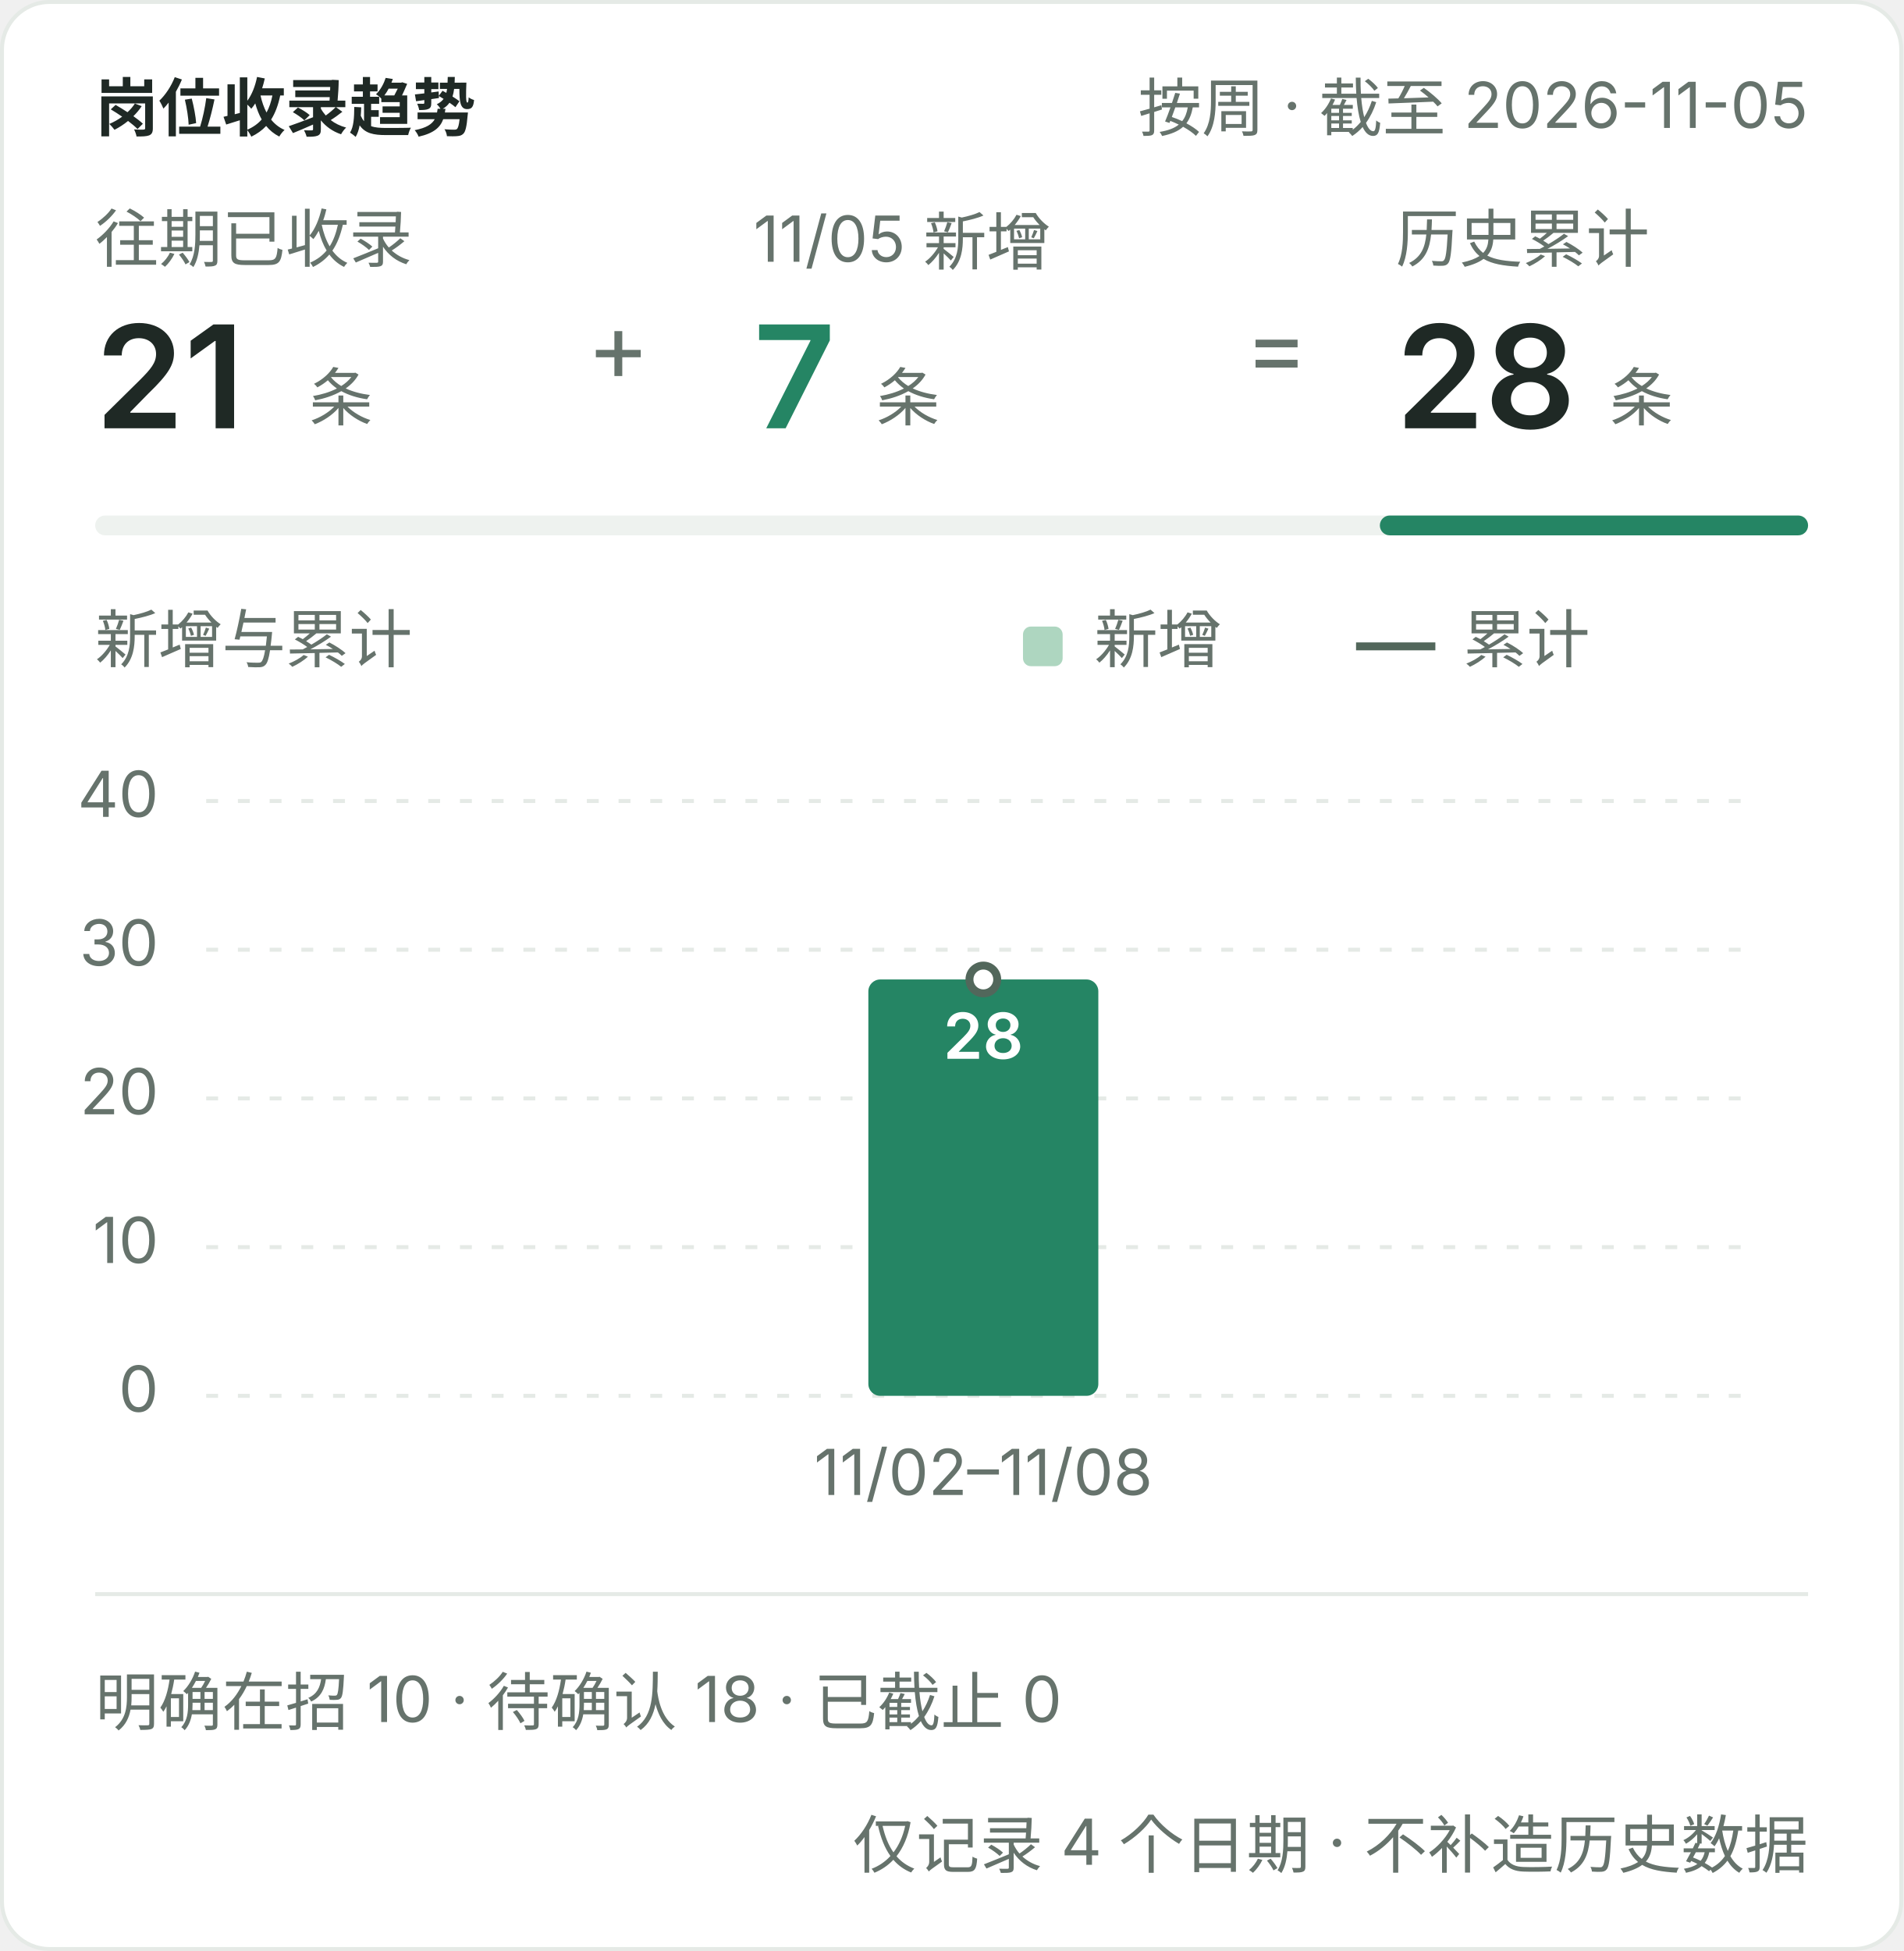
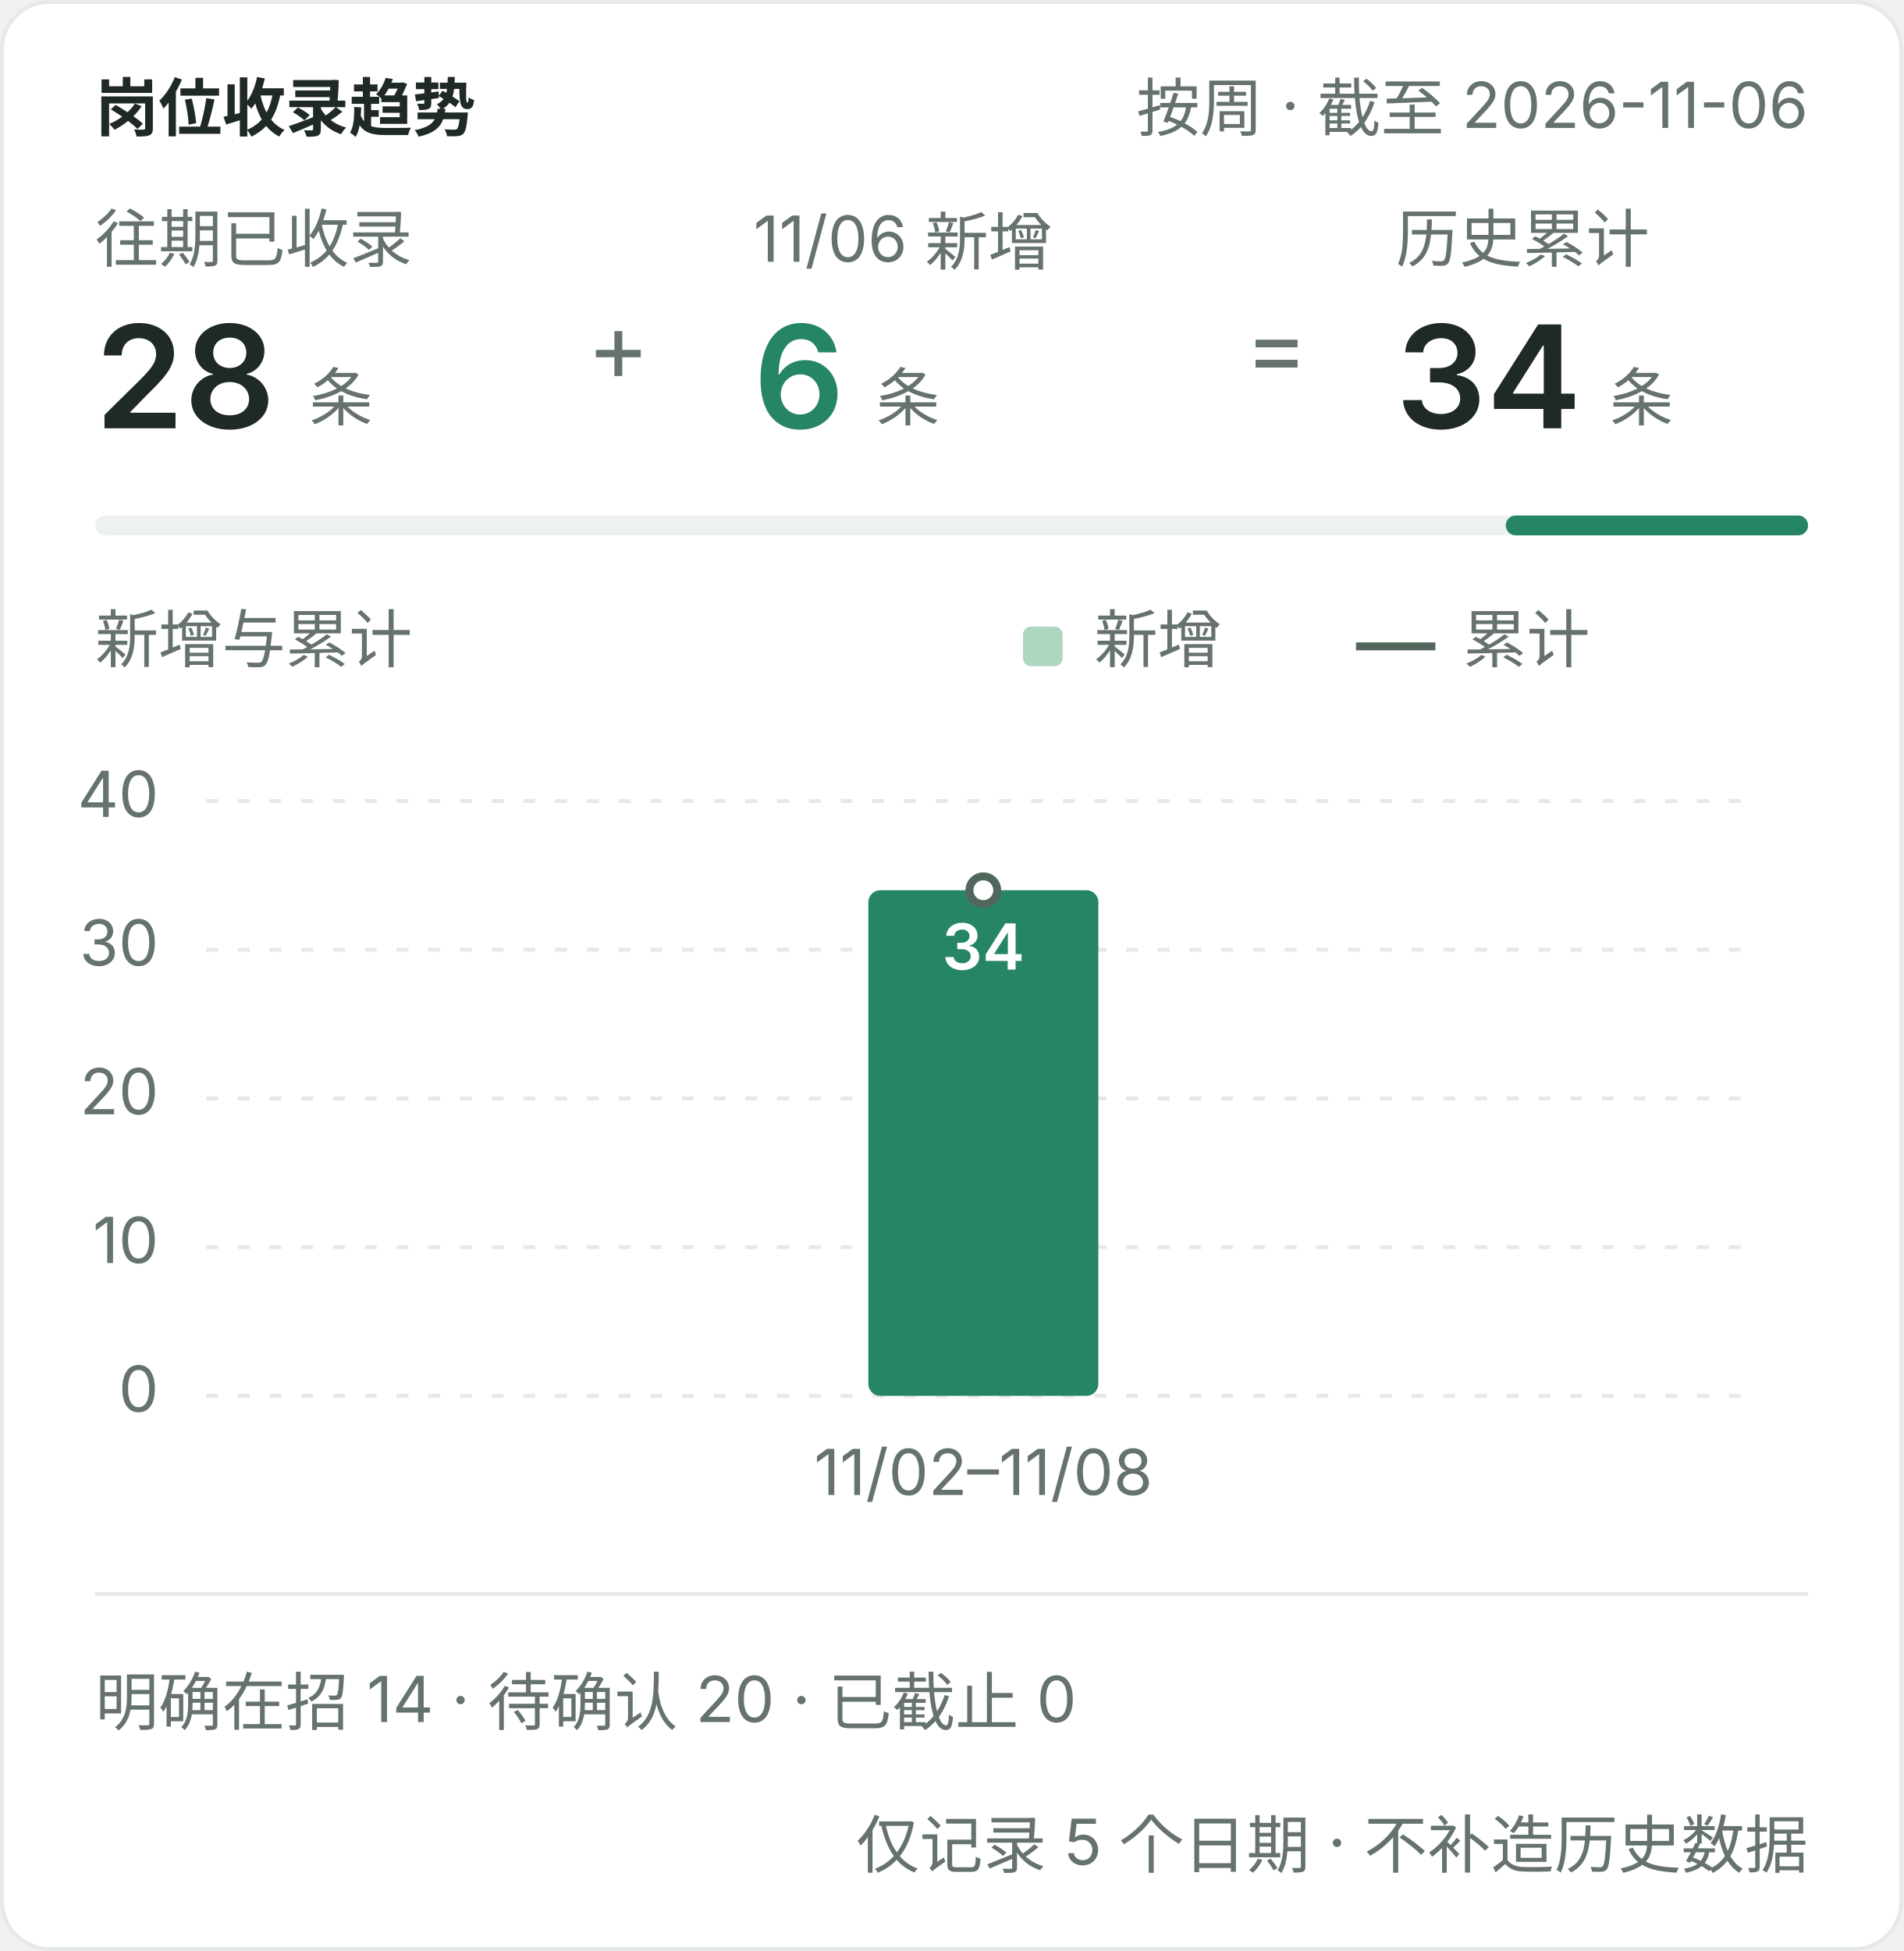
<svg xmlns="http://www.w3.org/2000/svg" width="480" height="492" viewBox="0 0 480 492" role="img" aria-labelledby="title desc">
  <rect x=".5" y=".5" width="479" height="491" rx="12" fill="#ffffff" stroke="#e5eae6" />
  <g font-family="-apple-system,BlinkMacSystemFont,Segoe UI,PingFang SC,Microsoft YaHei,sans-serif">
    <text x="24" y="33" fill="#1f2925" font-size="16" font-weight="600" text-anchor="start">岗位收录趋势</text>
-     <text x="456" y="33" fill="#66736c" font-size="16" font-weight="400" text-anchor="end">按周 · 截至 2026-11-05</text>
+     <text x="456" y="33" fill="#66736c" font-size="16" font-weight="400" text-anchor="end">按周 · 截至 2026-11-06</text>
    <text x="24" y="66" fill="#66736c" font-size="16" font-weight="400" text-anchor="start">往期已收录</text>
-     <text x="24" y="108" fill="#1f2925" font-size="36" font-weight="600" text-anchor="start">21</text>
+     <text x="24" y="108" fill="#1f2925" font-size="36" font-weight="600" text-anchor="start">28</text>
    <text x="78" y="106" fill="#66736c" font-size="16" font-weight="400" text-anchor="start">条</text>
-     <text x="190" y="66" fill="#66736c" font-size="16" font-weight="400" text-anchor="start">11/05 新增</text>
-     <text x="190" y="108" fill="#258564" font-size="36" font-weight="600" text-anchor="start">7</text>
+     <text x="190" y="66" fill="#66736c" font-size="16" font-weight="400" text-anchor="start">11/06 新增</text>
+     <text x="190" y="108" fill="#258564" font-size="36" font-weight="600" text-anchor="start">6</text>
    <text x="221" y="106" fill="#66736c" font-size="16" font-weight="400" text-anchor="start">条</text>
    <text x="352" y="66" fill="#66736c" font-size="16" font-weight="400" text-anchor="start">历史累计</text>
-     <text x="352" y="108" fill="#1f2925" font-size="36" font-weight="600" text-anchor="start">28</text>
+     <text x="352" y="108" fill="#1f2925" font-size="36" font-weight="600" text-anchor="start">34</text>
    <text x="406" y="106" fill="#66736c" font-size="16" font-weight="400" text-anchor="start">条</text>
    <text x="148" y="96" fill="#66736c" font-size="24" font-weight="400" text-anchor="start">+</text>
    <text x="314" y="96" fill="#66736c" font-size="24" font-weight="400" text-anchor="start">=</text>
    <rect x="24" y="130" width="432" height="5" rx="2.5" fill="#eef2ef" />
-     <rect x="348.00" y="130" width="108.00" height="5" rx="2.5" fill="#258564" />
+     <rect x="379.76" y="130" width="76.24" height="5" rx="2.5" fill="#258564" />
    <text x="24" y="167" fill="#66736c" font-size="16" font-weight="400" text-anchor="start">新增与累计</text>
    <rect x="258" y="158" width="10" height="10" rx="2" fill="#aed6c0" />
    <text x="276" y="167" fill="#66736c" font-size="16" font-weight="400" text-anchor="start">新增</text>
    <line x1="342" y1="163" x2="362" y2="163" stroke="#52675b" stroke-width="2" />
    <text x="369" y="167" fill="#66736c" font-size="16" font-weight="400" text-anchor="start">累计</text>
    <line x1="52" y1="352.0" x2="444" y2="352.0" stroke="#e5eae6" stroke-dasharray="3 5" />
    <text x="40" y="356.0" fill="#66736c" font-size="16" font-weight="400" text-anchor="end">0</text>
    <line x1="52" y1="314.5" x2="444" y2="314.5" stroke="#e5eae6" stroke-dasharray="3 5" />
    <text x="40" y="318.5" fill="#66736c" font-size="16" font-weight="400" text-anchor="end">10</text>
    <line x1="52" y1="277.0" x2="444" y2="277.0" stroke="#e5eae6" stroke-dasharray="3 5" />
    <text x="40" y="281.0" fill="#66736c" font-size="16" font-weight="400" text-anchor="end">20</text>
    <line x1="52" y1="239.5" x2="444" y2="239.5" stroke="#e5eae6" stroke-dasharray="3 5" />
    <text x="40" y="243.5" fill="#66736c" font-size="16" font-weight="400" text-anchor="end">30</text>
    <line x1="52" y1="202.0" x2="444" y2="202.0" stroke="#e5eae6" stroke-dasharray="3 5" />
    <text x="40" y="206.0" fill="#66736c" font-size="16" font-weight="400" text-anchor="end">40</text>
-     <rect x="219.00" y="247.00" width="58.00" height="105.00" rx="3" fill="#258564" />
-     <text x="248.0" y="267.0" fill="#ffffff" font-size="16" font-weight="600" text-anchor="middle">28</text>
+     <rect x="219.00" y="224.50" width="58.00" height="127.50" rx="3" fill="#258564" />
+     <text x="248.0" y="244.5" fill="#ffffff" font-size="16" font-weight="600" text-anchor="middle">34</text>
    <text x="248.0" y="377" fill="#66736c" font-size="16" font-weight="400" text-anchor="middle">11/02–11/08</text>
-     <polyline points="248.00,247.00" fill="none" stroke="#52675b" stroke-width="2" stroke-linejoin="round" />
-     <circle cx="248.00" cy="247.00" r="3.5" fill="#ffffff" stroke="#52675b" stroke-width="2" />
+     <polyline points="248.00,224.50" fill="none" stroke="#52675b" stroke-width="2" stroke-linejoin="round" />
+     <circle cx="248.00" cy="224.50" r="3.5" fill="#ffffff" stroke="#52675b" stroke-width="2" />
    <line x1="24" y1="402" x2="456" y2="402" stroke="#e5eae6" />
-     <text x="24" y="435" fill="#66736c" font-size="16" font-weight="400" text-anchor="start">明确在招 10   ·   待确认 18   ·   已截止 0</text>
-     <text x="456" y="471" fill="#66736c" font-size="16" font-weight="400" text-anchor="end">仅记录 4 个日期 · 不补造历史数据</text>
+     <text x="24" y="435" fill="#66736c" font-size="16" font-weight="400" text-anchor="start">明确在招 14   ·   待确认 20   ·   已截止 0</text>
+     <text x="456" y="471" fill="#66736c" font-size="16" font-weight="400" text-anchor="end">仅记录 5 个日期 · 不补造历史数据</text>
  </g>
</svg>
